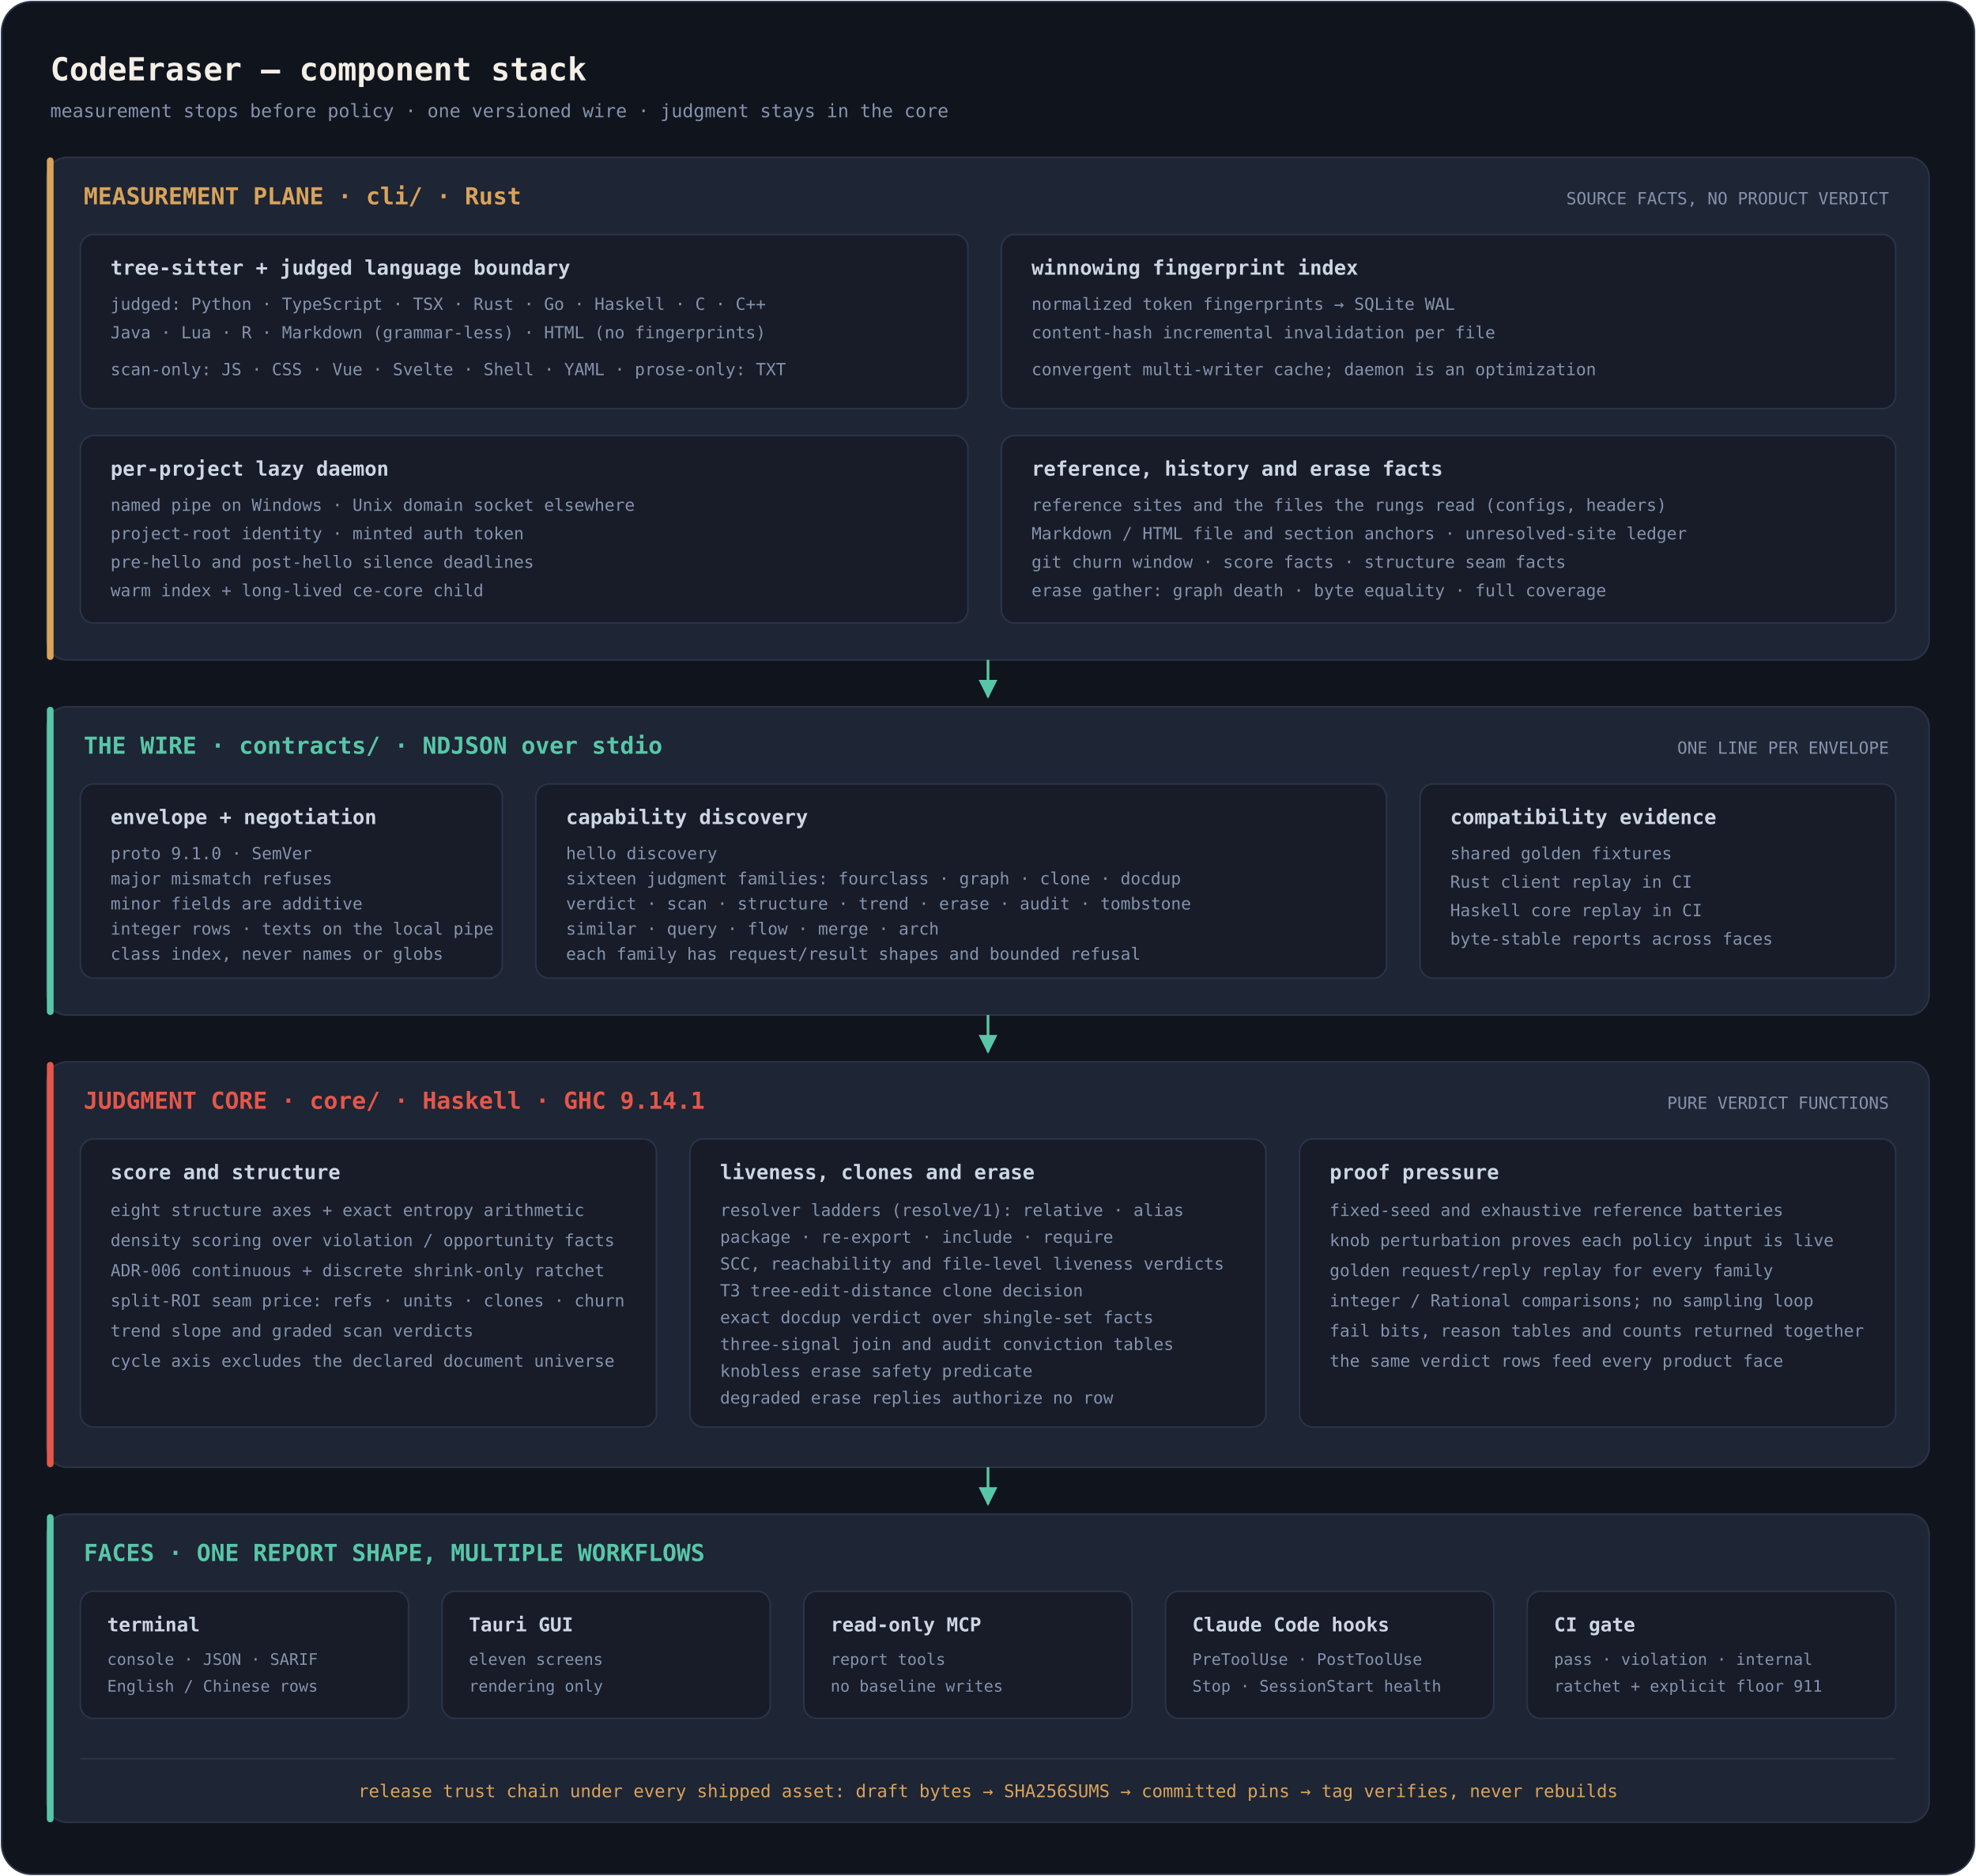
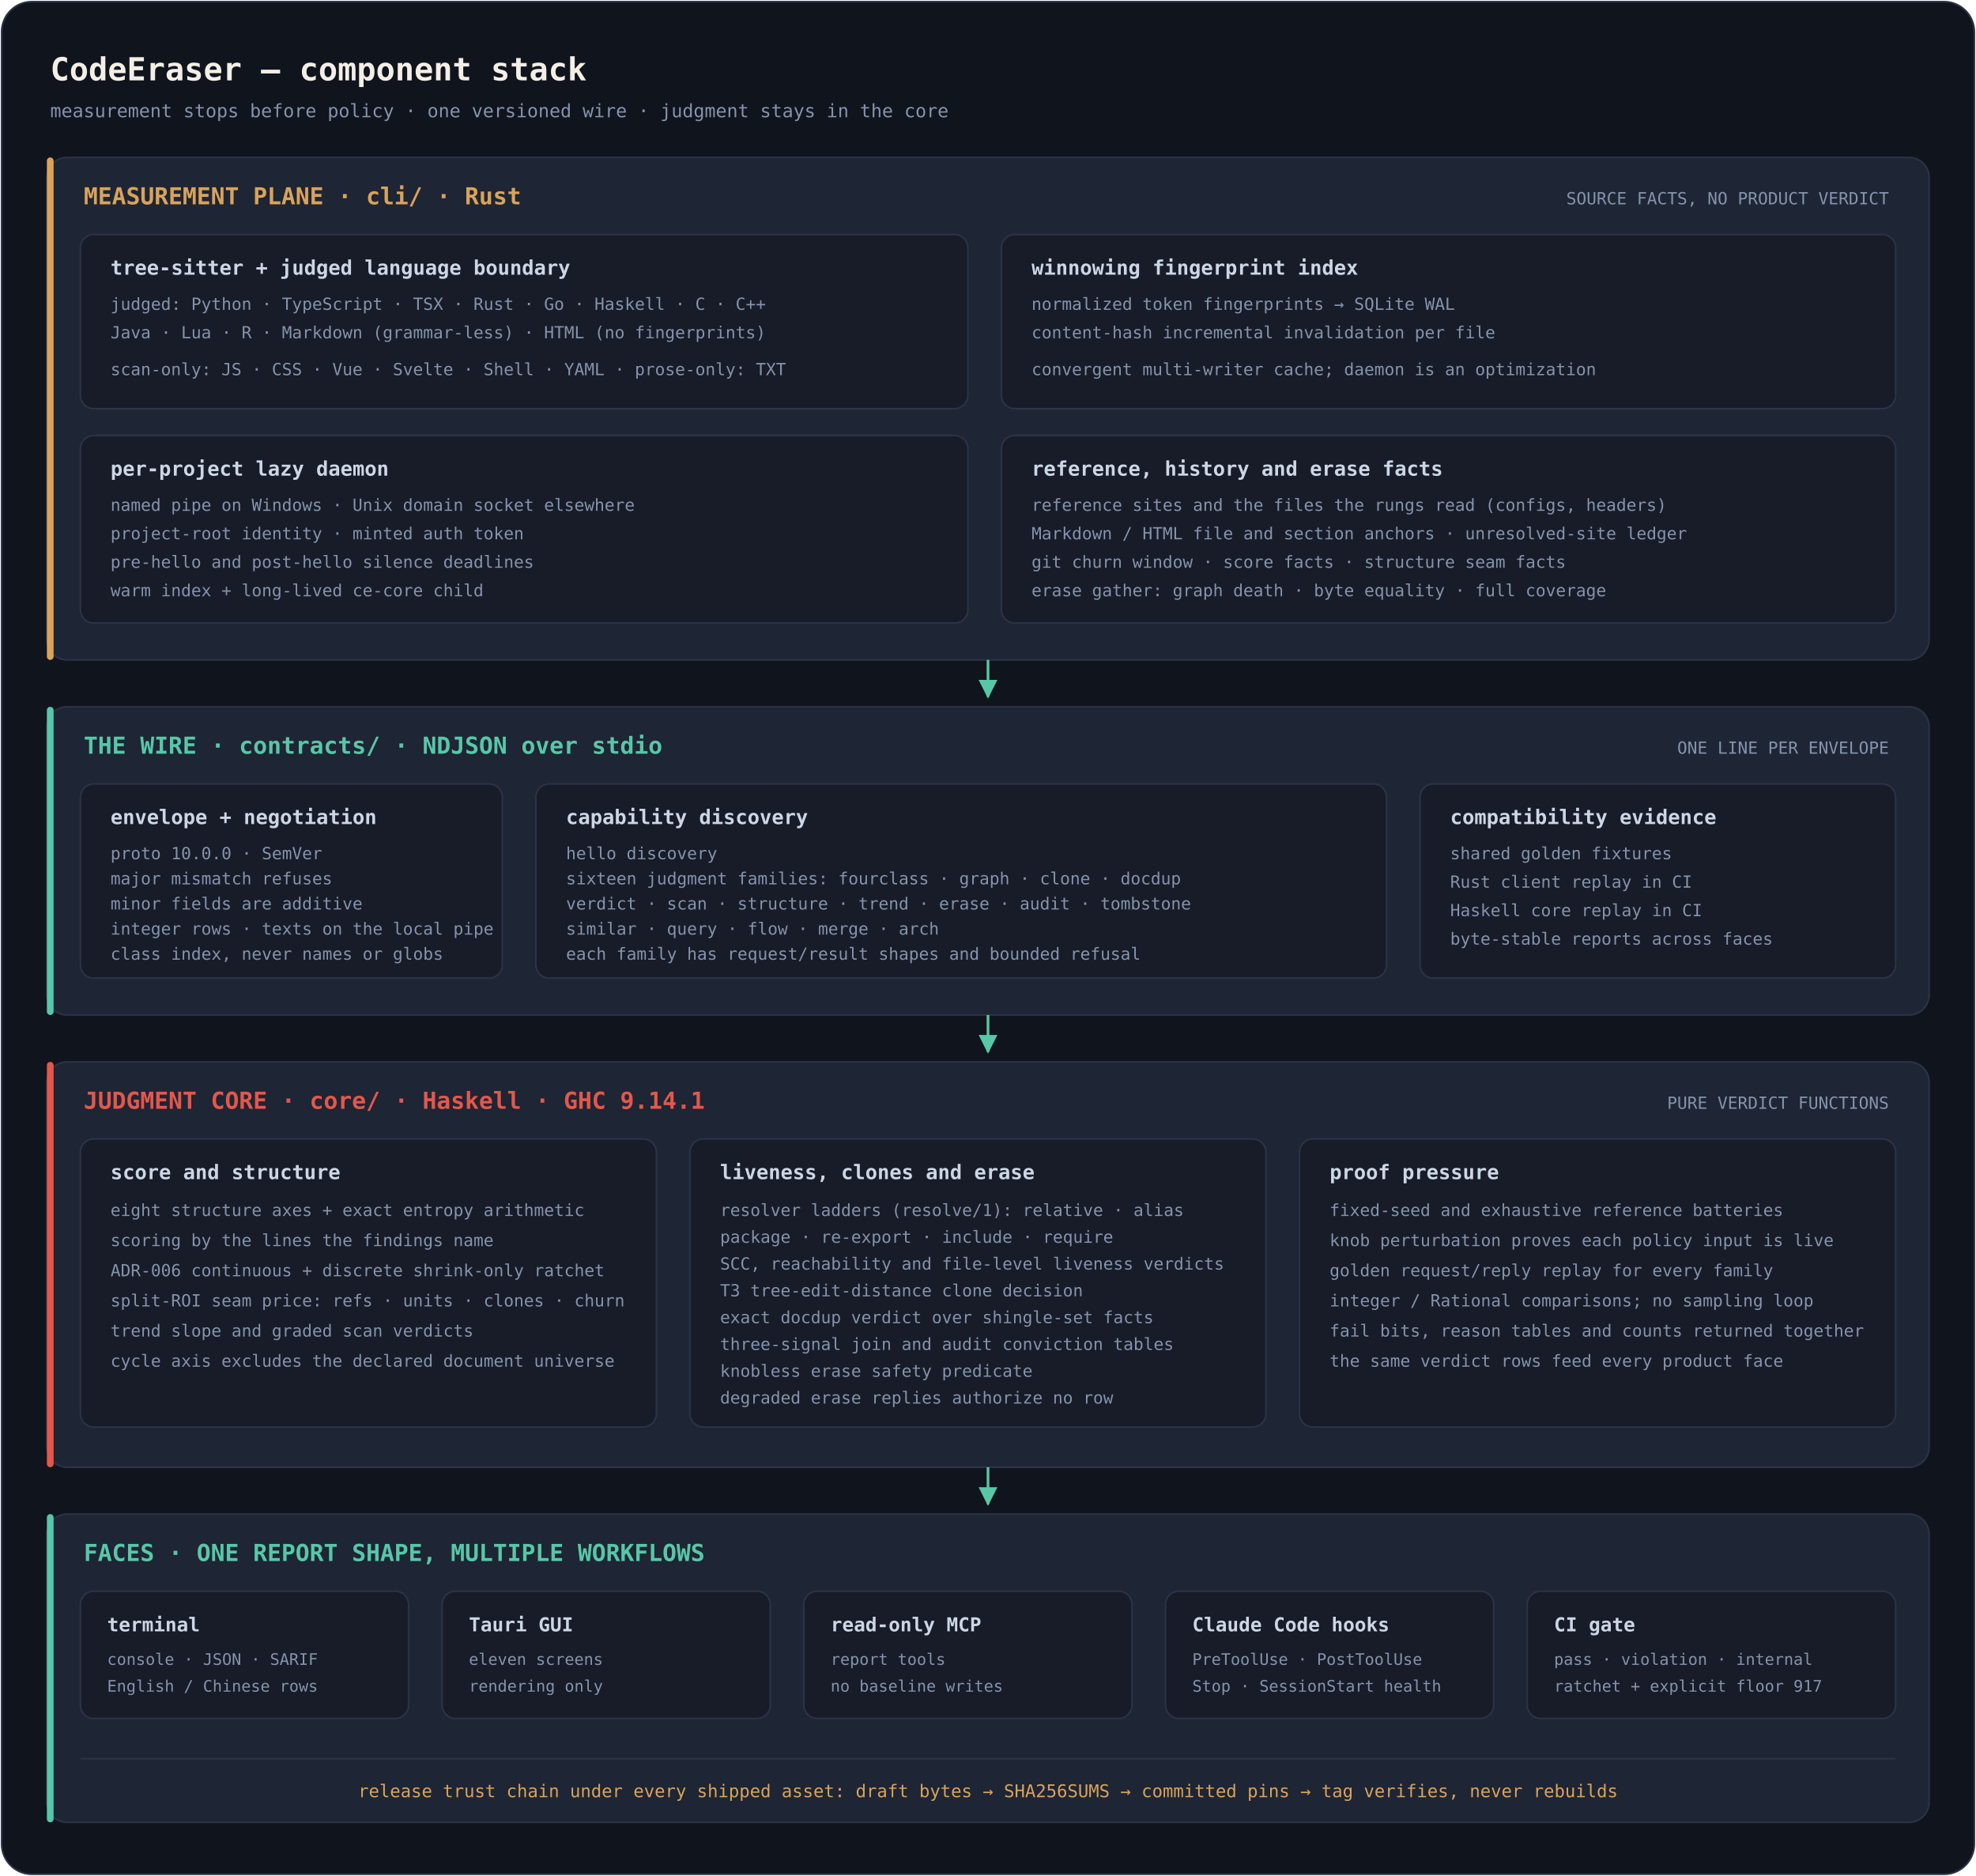
<svg xmlns="http://www.w3.org/2000/svg" viewBox="0 0 1180 1120" role="img" aria-label="CodeEraser stack: Rust measurement, an NDJSON wire, Haskell judgment, product faces, and the release pin chain">
  <defs>
    <marker id="arrow" viewBox="0 0 10 10" refX="9" refY="5" markerWidth="7" markerHeight="7" orient="auto">
      <path d="M0 0 L10 5 L0 10 z" fill="#57c7a8" />
    </marker>
  </defs>
  <rect x="1" y="1" width="1178" height="1118" rx="18" fill="#10141d" stroke="#2a3347" />
  <g font-family="ui-monospace, 'Cascadia Mono', Consolas, 'SF Mono', monospace">
    <text x="30" y="48" font-size="19" font-weight="600" fill="#f4efe6">CodeEraser — component stack</text>
    <text x="30" y="70" font-size="11" fill="#8593ad">measurement stops before policy · one versioned wire · judgment stays in the core</text>
    <g>
      <rect x="28" y="94" width="1124" height="300" rx="12" fill="#1e2534" stroke="#2a3347" />
      <rect x="28" y="94" width="4" height="300" rx="2" fill="#d9a35b" />
      <text x="50" y="122" font-size="14" font-weight="600" fill="#d9a35b">MEASUREMENT PLANE · cli/ · Rust</text>
      <text x="1128" y="122" font-size="10" text-anchor="end" fill="#8593ad">SOURCE FACTS, NO PRODUCT VERDICT</text>
      <g fill="#171c28" stroke="#2a3347">
        <rect x="48" y="140" width="530" height="104" rx="8" />
        <rect x="598" y="140" width="534" height="104" rx="8" />
        <rect x="48" y="260" width="530" height="112" rx="8" />
        <rect x="598" y="260" width="534" height="112" rx="8" />
      </g>
      <g font-size="12" font-weight="600" fill="#cdd6e4">
        <text x="66" y="164">tree-sitter + judged language boundary</text>
        <text x="616" y="164">winnowing fingerprint index</text>
        <text x="66" y="284">per-project lazy daemon</text>
        <text x="616" y="284">reference, history and erase facts</text>
      </g>
      <g font-size="10" fill="#8593ad">
        <text x="66" y="185">judged: Python · TypeScript · TSX · Rust · Go · Haskell · C · C++</text>
        <text x="66" y="202">Java · Lua · R · Markdown (grammar-less) · HTML (no fingerprints)</text>
        <text x="66" y="224">scan-only: JS · CSS · Vue · Svelte · Shell · YAML · prose-only: TXT</text>
        <text x="616" y="185">normalized token fingerprints → SQLite WAL</text>
        <text x="616" y="202">content-hash incremental invalidation per file</text>
        <text x="616" y="224">convergent multi-writer cache; daemon is an optimization</text>
        <text x="66" y="305">named pipe on Windows · Unix domain socket elsewhere</text>
        <text x="66" y="322">project-root identity · minted auth token</text>
        <text x="66" y="339">pre-hello and post-hello silence deadlines</text>
        <text x="66" y="356">warm index + long-lived ce-core child</text>
        <text x="616" y="305">reference sites and the files the rungs read (configs, headers)</text>
        <text x="616" y="322">Markdown / HTML file and section anchors · unresolved-site ledger</text>
        <text x="616" y="339">git churn window · score facts · structure seam facts</text>
        <text x="616" y="356">erase gather: graph death · byte equality · full coverage</text>
      </g>
    </g>
    <path d="M590 394 V416" stroke="#57c7a8" stroke-width="1.6" marker-end="url(#arrow)" />
    <g>
      <rect x="28" y="422" width="1124" height="184" rx="12" fill="#1e2534" stroke="#2a3347" />
      <rect x="28" y="422" width="4" height="184" rx="2" fill="#57c7a8" />
      <text x="50" y="450" font-size="14" font-weight="600" fill="#57c7a8">THE WIRE · contracts/ · NDJSON over stdio</text>
      <text x="1128" y="450" font-size="10" text-anchor="end" fill="#8593ad">ONE LINE PER ENVELOPE</text>
      <g fill="#171c28" stroke="#2a3347">
        <rect x="48" y="468" width="252" height="116" rx="8" />
        <rect x="320" y="468" width="508" height="116" rx="8" />
        <rect x="848" y="468" width="284" height="116" rx="8" />
      </g>
      <g font-size="12" font-weight="600" fill="#cdd6e4">
        <text x="66" y="492">envelope + negotiation</text>
        <text x="338" y="492">capability discovery</text>
        <text x="866" y="492">compatibility evidence</text>
      </g>
      <g font-size="10" fill="#8593ad">
-         <text x="66" y="513">proto 9.1.0 · SemVer</text>
+         <text x="66" y="513">proto 10.0.0 · SemVer</text>
        <text x="66" y="528">major mismatch refuses</text>
        <text x="66" y="543">minor fields are additive</text>
        <text x="66" y="558">integer rows · texts on the local pipe</text>
        <text x="66" y="573">class index, never names or globs</text>
        <text x="338" y="513">hello discovery</text>
        <text x="338" y="528">sixteen judgment families: fourclass · graph · clone · docdup</text>
        <text x="338" y="543">verdict · scan · structure · trend · erase · audit · tombstone</text>
        <text x="338" y="558">similar · query · flow · merge · arch</text>
        <text x="338" y="573">each family has request/result shapes and bounded refusal</text>
        <text x="866" y="513">shared golden fixtures</text>
        <text x="866" y="530">Rust client replay in CI</text>
        <text x="866" y="547">Haskell core replay in CI</text>
        <text x="866" y="564">byte-stable reports across faces</text>
      </g>
    </g>
    <path d="M590 606 V628" stroke="#57c7a8" stroke-width="1.6" marker-end="url(#arrow)" />
    <g>
      <rect x="28" y="634" width="1124" height="242" rx="12" fill="#1e2534" stroke="#2a3347" />
      <rect x="28" y="634" width="4" height="242" rx="2" fill="#e4574a" />
      <text x="50" y="662" font-size="14" font-weight="600" fill="#e4574a">JUDGMENT CORE · core/ · Haskell · GHC 9.14.1</text>
      <text x="1128" y="662" font-size="10" text-anchor="end" fill="#8593ad">PURE VERDICT FUNCTIONS</text>
      <g fill="#171c28" stroke="#2a3347">
        <rect x="48" y="680" width="344" height="172" rx="8" />
        <rect x="412" y="680" width="344" height="172" rx="8" />
        <rect x="776" y="680" width="356" height="172" rx="8" />
      </g>
      <g font-size="12" font-weight="600" fill="#cdd6e4">
        <text x="66" y="704">score and structure</text>
        <text x="430" y="704">liveness, clones and erase</text>
        <text x="794" y="704">proof pressure</text>
      </g>
      <g font-size="10" fill="#8593ad">
        <text x="66" y="726">eight structure axes + exact entropy arithmetic</text>
-         <text x="66" y="744">density scoring over violation / opportunity facts</text>
+         <text x="66" y="744">scoring by the lines the findings name</text>
        <text x="66" y="762">ADR-006 continuous + discrete shrink-only ratchet</text>
        <text x="66" y="780">split-ROI seam price: refs · units · clones · churn</text>
        <text x="66" y="798">trend slope and graded scan verdicts</text>
        <text x="66" y="816">cycle axis excludes the declared document universe</text>
        <text x="430" y="726">resolver ladders (resolve/1): relative · alias</text>
        <text x="430" y="742">package · re-export · include · require</text>
        <text x="430" y="758">SCC, reachability and file-level liveness verdicts</text>
        <text x="430" y="774">T3 tree-edit-distance clone decision</text>
        <text x="430" y="790">exact docdup verdict over shingle-set facts</text>
        <text x="430" y="806">three-signal join and audit conviction tables</text>
        <text x="430" y="822">knobless erase safety predicate</text>
        <text x="430" y="838">degraded erase replies authorize no row</text>
        <text x="794" y="726">fixed-seed and exhaustive reference batteries</text>
        <text x="794" y="744">knob perturbation proves each policy input is live</text>
        <text x="794" y="762">golden request/reply replay for every family</text>
        <text x="794" y="780">integer / Rational comparisons; no sampling loop</text>
        <text x="794" y="798">fail bits, reason tables and counts returned together</text>
        <text x="794" y="816">the same verdict rows feed every product face</text>
      </g>
    </g>
    <path d="M590 876 V898" stroke="#57c7a8" stroke-width="1.6" marker-end="url(#arrow)" />
    <g>
      <rect x="28" y="904" width="1124" height="184" rx="12" fill="#1e2534" stroke="#2a3347" />
      <rect x="28" y="904" width="4" height="184" rx="2" fill="#57c7a8" />
      <text x="50" y="932" font-size="14" font-weight="600" fill="#57c7a8">FACES · ONE REPORT SHAPE, MULTIPLE WORKFLOWS</text>
      <g fill="#171c28" stroke="#2a3347">
        <rect x="48" y="950" width="196" height="76" rx="8" />
        <rect x="264" y="950" width="196" height="76" rx="8" />
        <rect x="480" y="950" width="196" height="76" rx="8" />
        <rect x="696" y="950" width="196" height="76" rx="8" />
        <rect x="912" y="950" width="220" height="76" rx="8" />
      </g>
      <g font-size="11.5" font-weight="600" fill="#cdd6e4">
        <text x="64" y="974">terminal</text>
        <text x="280" y="974">Tauri GUI</text>
        <text x="496" y="974">read-only MCP</text>
        <text x="712" y="974">Claude Code hooks</text>
        <text x="928" y="974">CI gate</text>
      </g>
      <g font-size="9.5" fill="#8593ad">
        <text x="64" y="994">console · JSON · SARIF</text>
        <text x="64" y="1010">English / Chinese rows</text>
        <text x="280" y="994">eleven screens</text>
        <text x="280" y="1010">rendering only</text>
        <text x="496" y="994">report tools</text>
        <text x="496" y="1010">no baseline writes</text>
        <text x="712" y="994">PreToolUse · PostToolUse</text>
        <text x="712" y="1010">Stop · SessionStart health</text>
        <text x="928" y="994">pass · violation · internal</text>
-         <text x="928" y="1010">ratchet + explicit floor 911</text>
+         <text x="928" y="1010">ratchet + explicit floor 917</text>
      </g>
      <line x1="48" y1="1050" x2="1132" y2="1050" stroke="#2a3347" />
      <text x="590" y="1073" text-anchor="middle" font-size="10.5" fill="#d9a35b">release trust chain under every shipped asset: draft bytes → SHA256SUMS → committed pins → tag verifies, never rebuilds</text>
    </g>
  </g>
</svg>
